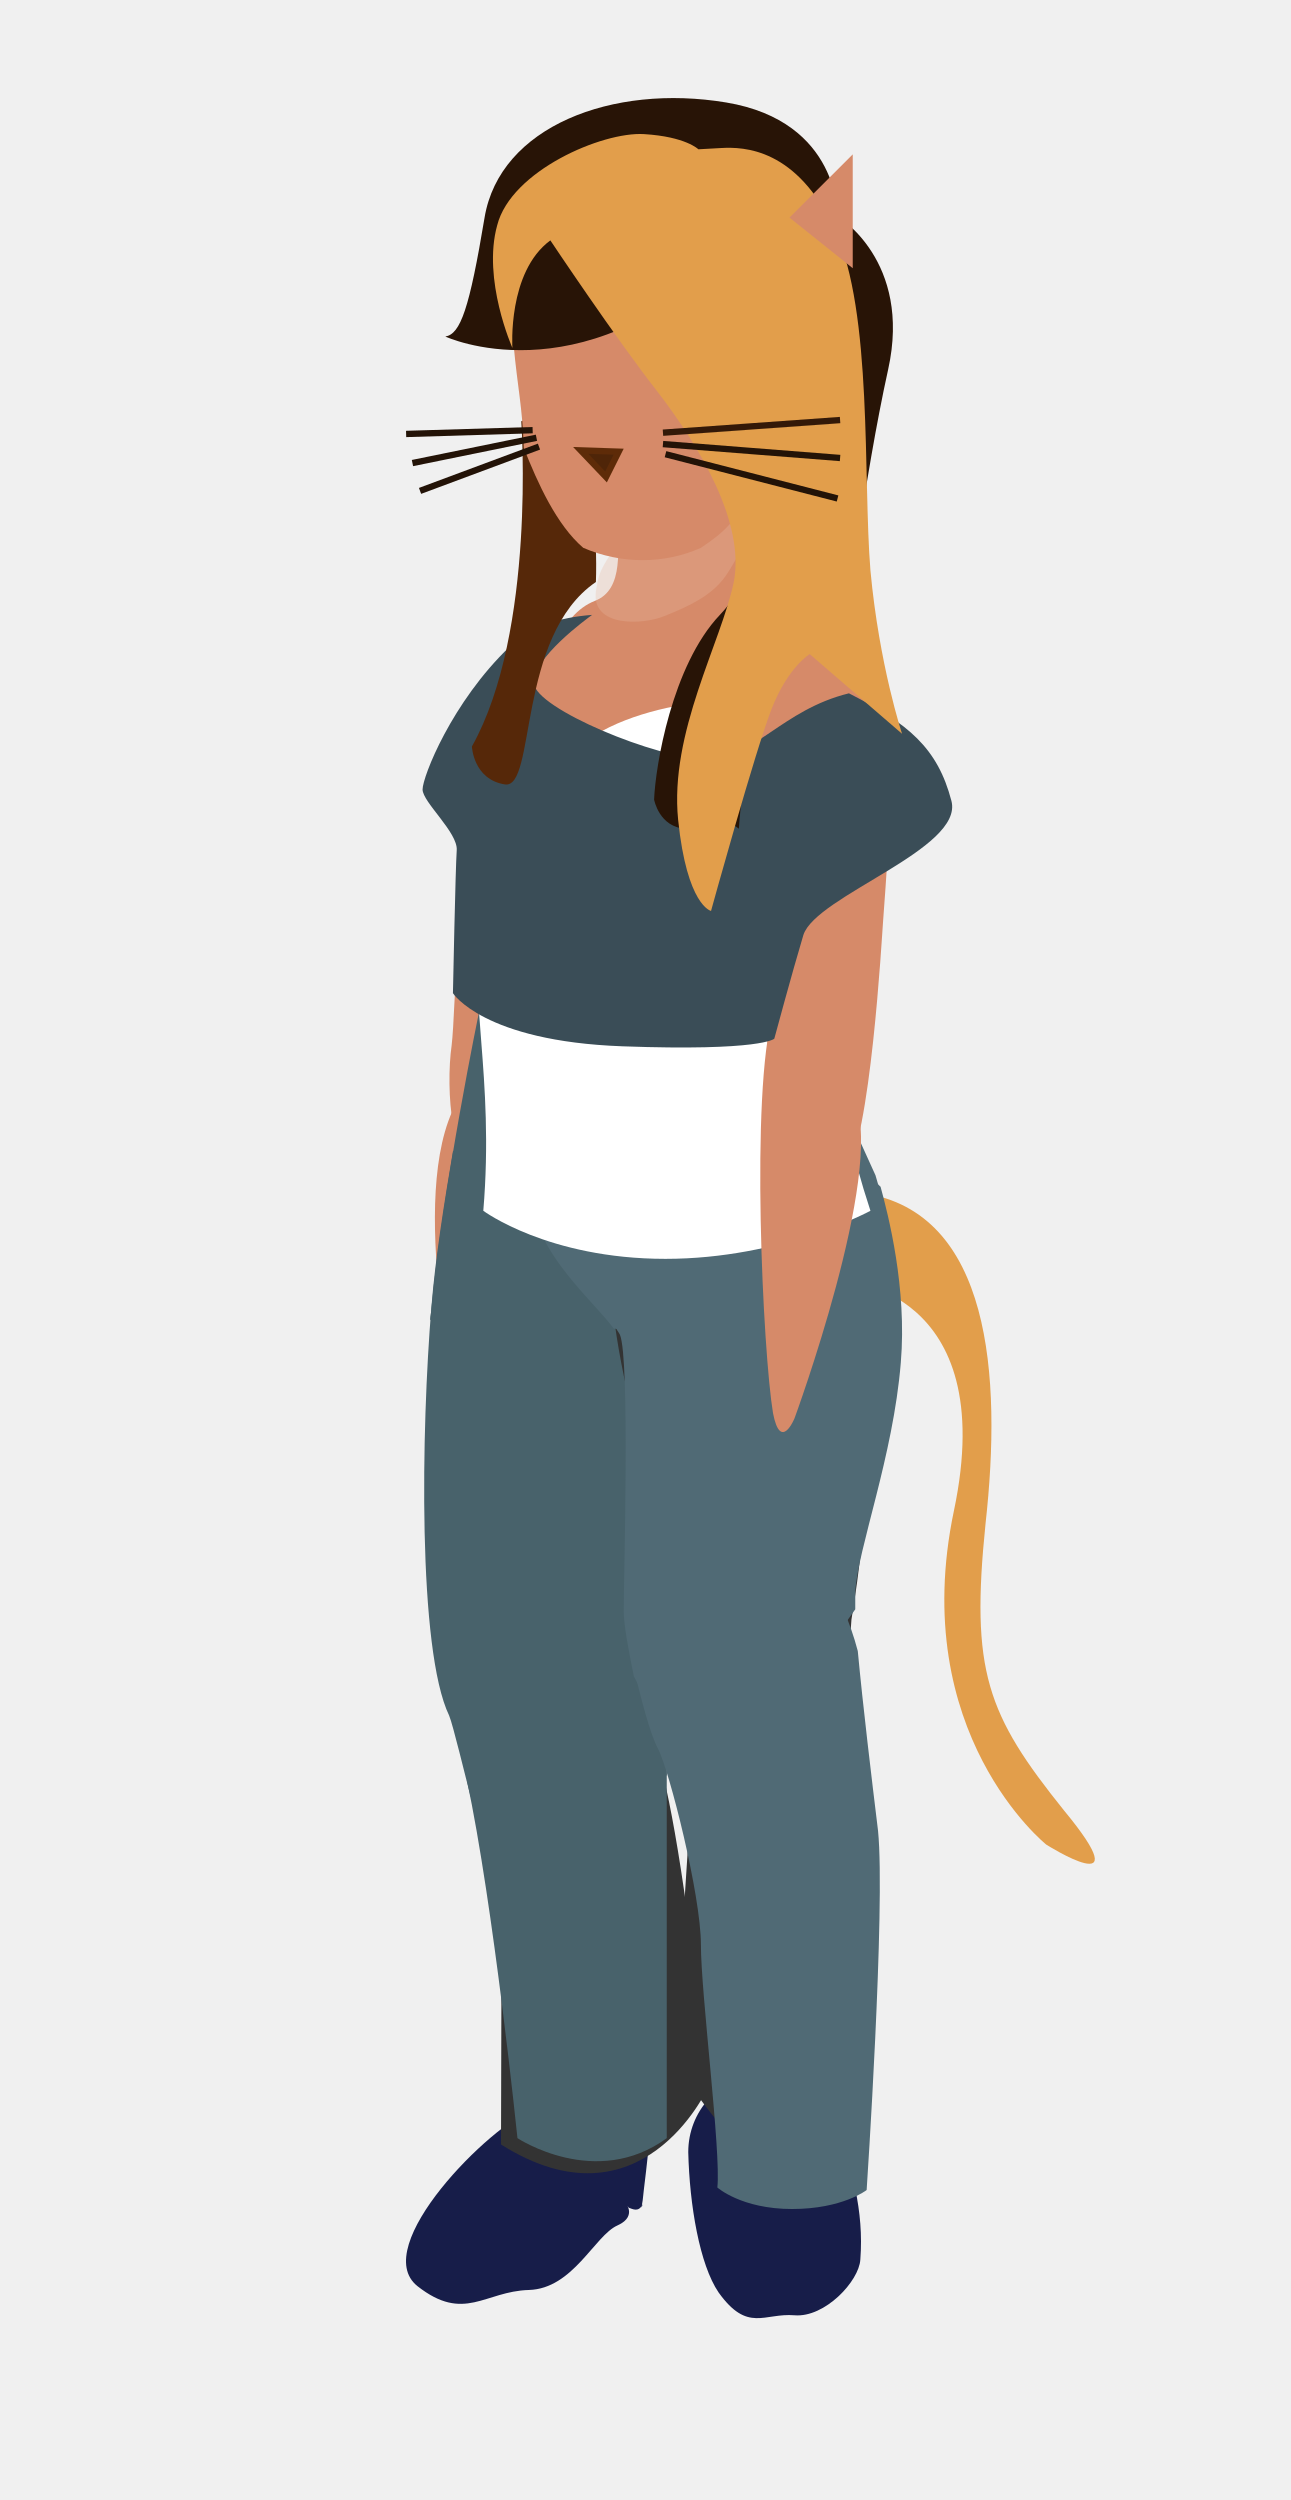
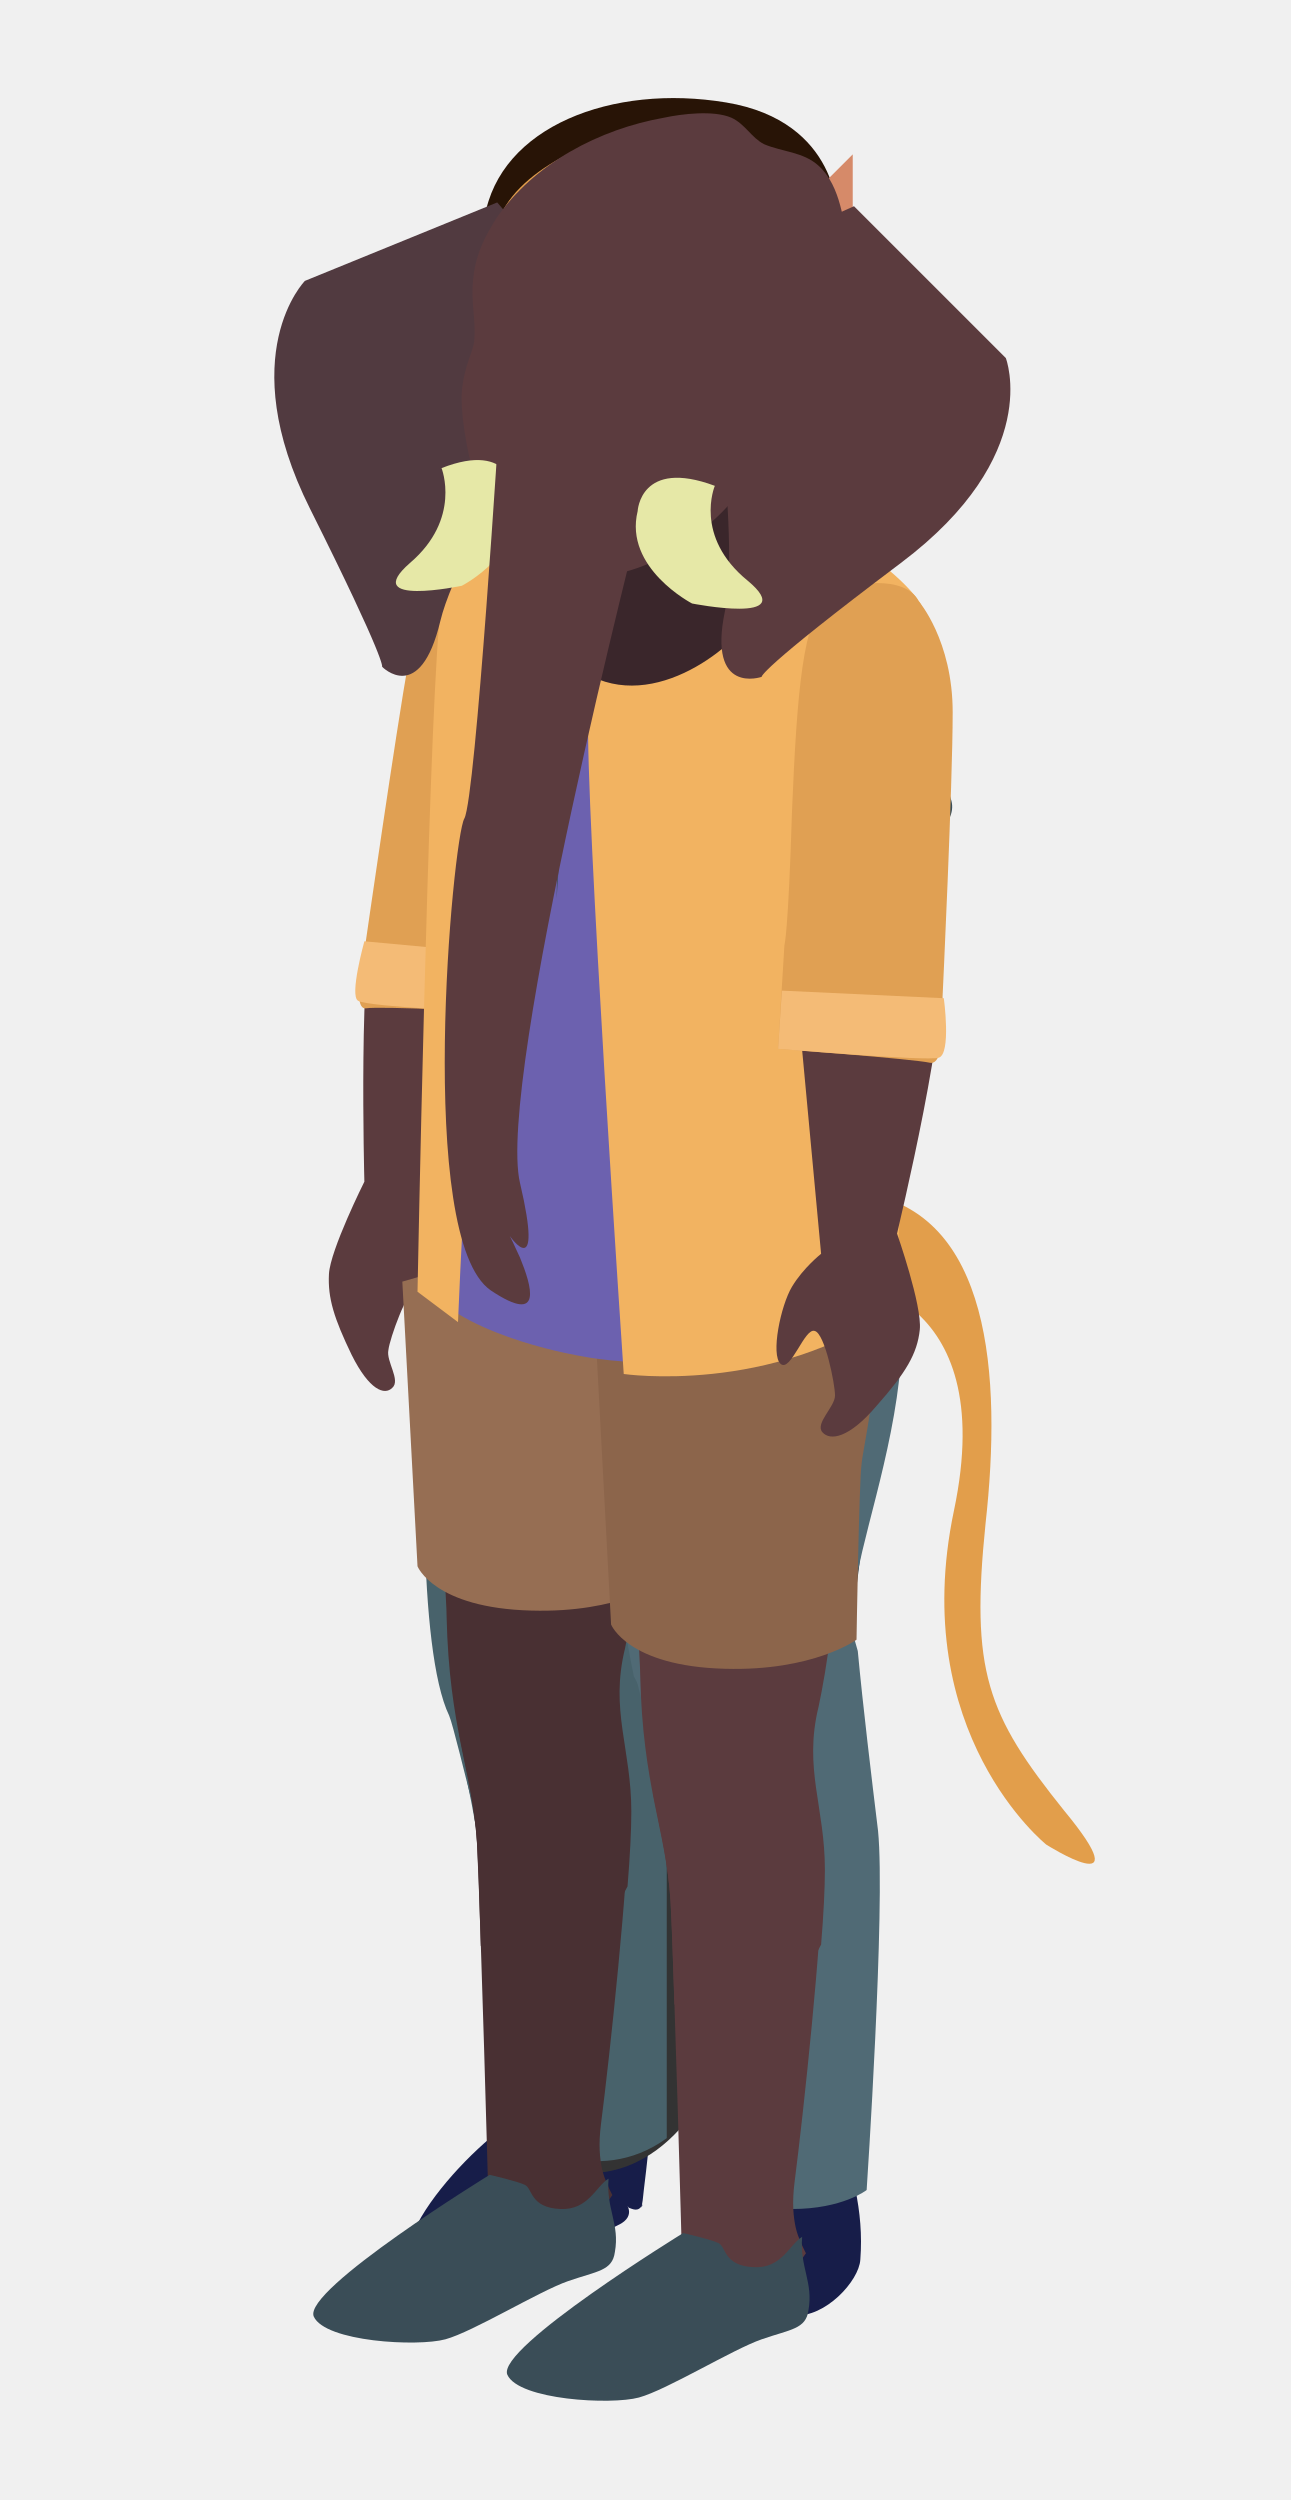
<svg xmlns="http://www.w3.org/2000/svg" version="1.1" id="Layer_1" x="0px" y="0px" viewBox="0 0 102 197.6" style="enable-background:new 0 0 102 197.6;" xml:space="preserve">
  <style type="text/css">
	.st0{fill:#D68A69;}
	.st1{fill:#E29E4B;}
	.st2{fill:#171D49;}
	.st3{fill:#333333;}
	.st4{fill:#48626B;}
	.st5{fill:#506A75;}
	.st6{fill:#FFFFFF;}
	.st7{opacity:0.3;fill:#E8B9A0;enable-background:new    ;}
	.st8{fill:#3A4D57;}
	.st9{fill:#562809;}
	.st10{fill:#281406;}
	.st11{fill:none;stroke:#331908;stroke-width:0.5;stroke-miterlimit:10;}
	.st12{fill:none;stroke:#231307;stroke-width:0.5;stroke-miterlimit:10;}
	.st13{fill:#4F2508;stroke:#5E2B08;stroke-width:0.5;stroke-miterlimit:10;}
+ 	.st14{fill:#5B3B3E;}
+ 	.st15{fill:#E0A053;}
+ 	.st16{fill:#F4BB76;}
+ 	.st17{fill:#493033;}
+ 	.st18{fill:#966E53;}
+ 	.st19{fill:#8C654B;}
+ 	.st20{fill:#6C61AF;}
+ 	.st21{fill:#F2B361;}
+ 	.st22{fill:#513A40;}
+ 	.st23{fill:#3A262B;}
+ 	.st24{fill:#E6E8A7;}
</style>
  <g id="_x30_0">
    <path id="arm_x5F_back_x5F_bot" class="st0" d="M36.2,111.2c0,0-4.3-18.1,0.3-24.7s5.9,1.3,5.9,1.3C38.1,114,36.2,111.2,36.2,111.2   z" />
    <path id="arm_x5F_back_x5F_top" class="st0" d="M45.7,73.8c-1.8,6.6-1.2,14.7-7.6,17.9c-2.4,1.2-2.9-5.6-2.4-9.1   c0.3-2.4,0.7-17.4,0.9-18.3c0.8-5.6,1.5-14.9,7.5-14C51.3,51.4,47.4,67.2,45.7,73.8z" />
    <path id="CAT_x5F_tail" class="st1" d="M66.6,101.2c0,0,12.5,0.6,8.8,18.2s7.3,26.4,7.3,26.4s7.6,4.8,1.4-2.7   c-6.1-7.6-7.4-11-6.2-22.7c1.3-11.7,0.4-24.6-9.7-26.1S66.6,101.2,66.6,101.2z" />
    <path id="foot_x5F_back" class="st2" d="M33,180.7c3.7,2.9,5.3,0.4,8.8,0.3c3.5-0.1,5.2-4.3,7-5.1s0.3-2.1,0.9-1.4   c0.3,0.1,0.8,0.4,1.1-0.3c0,0-0.2,0.8,0-0.3c0.1-1.3,1.6-11.4-0.2-8.2c-2.8,0.1-5.7,0.4-8.4,1C38.8,167.9,29.1,177.6,33,180.7z" />
    <path id="leg_x5F_back_x5F_bot" class="st3" d="M39.7,130.8l-0.1,38.7c11.1,7,16.3-4.4,16.3-4.4c-2.9-30.1-5.5-29.8-5.5-29.8   C46.9,122.1,39.7,130.8,39.7,130.8z" />
    <path id="leg_x5F_back_x5F_top" class="st3" d="M38,98.5c-0.8,11.3,2.1,23.5,1.6,34.8c-0.6,11.3,12.9,11.3,13,2.6s0.2-8,0.4-18.1   c0.1-10.1-0.6-15.2-1.7-24.5C46.7,94.8,38.7,87.4,38,98.5z" />
    <path id="CAT_x5F_leg_x5F_back_x5F_bot" class="st4" d="M50,137.6c1.2,0.6,2.1,1.4,2.7,2.4v29c-5.6,4.1-11.8,0-11.8,0   s-1.9-18.5-4-28.3C40.7,137.2,45.3,134.8,50,137.6z" />
    <path id="CAT_x5F_leg_x5F_back_x5F_top" class="st4" d="M56,92.6c0,0.8,0,2.3,0,3.3l-3.3,22v22.4c-2.1,2.7-5.4,4.3-8.7,3.2   c-3-0.6-5,0.8-6.8-1.5c-0.4-1.5-1.4-5.7-1.7-6.4c-2.5-5.2-2.2-22.7-1.4-32.3c0.3-3.8,1-8.2,1.7-12.3C41.6,87.7,51.1,87.8,56,92.6z" />
    <path id="CAT_x5F_hip_x5F_back" class="st4" d="M34,104.3c0-0.3,0.1-0.6,0.1-0.9c0.9-9.6,3.8-23.6,3.8-23.6L52,76.4l6,6.4   l-3.5,23.4C48.2,108.1,38.9,108.7,34,104.3z" />
    <g id="foot_x5F_front">
      <path class="st2" d="M60,164c-3.2,0.2-5.6,2.9-5.6,6.1c0.1,4.2,0.9,8.9,2.4,11.1c2.3,3.2,3.6,1.6,6,1.8s5.1-2.7,5.2-4.4    c0.3-3.9-0.7-7.3-1.9-10.6C65.2,165.3,62.7,163.8,60,164L60,164z" />
    </g>
    <path id="leg_x5F_front_x5F_bot" class="st3" d="M53.3,162.7c0,0,3.2,5.9,6.8,8c3.6,2.2,6.6,0.2,6.6,0.2l0.8-8.2   c-0.6-20.3-3.3-29.7-3.3-29.7l-9,0.2L53.3,162.7z" />
    <path id="leg_x5F_front_x5F_top" class="st3" d="M48.3,97.9c-0.7,10.2,4.8,21.6,4.8,31.3c0,14.1,13,15.4,13,15.4l1.2-16.6   c0,0,1.5-8.7,1.1-13.5c-1.1-12.5-2.8-19.4-2.8-19.4S48.7,93.5,48.3,97.9z" />
-     <path id="CAT_x5F_leg_x5F_front_x5F_bot" class="st5" d="M61,119.6c2.8,1.9,5.6,6.3,6.8,10.9c0.4,4.3,1.1,10.1,1.6,14.2   c0.6,6-0.9,28.4-0.9,28.4s-1.9,1.5-5.9,1.5c-4,0-5.9-1.7-5.9-1.7c0.3-2.8-1.3-15.3-1.3-19.2s-2.5-13.8-3.4-15.5   c-0.6-1.1-1.4-4.1-2-6.8C49.9,124.3,53.2,115.3,61,119.6z" />
+     <path id="CAT_x5F_leg_x5F_front_x5F_bot" class="st5" d="M61,119.6c2.8,1.9,5.6,6.3,6.8,10.9c0.4,4.3,1.1,10.1,1.6,14.2   c0.6,6-0.9,28.4-0.9,28.4s-1.9,1.5-5.9,1.5s-5.9-1.7-5.9-1.7c0.3-2.8-1.3-15.3-1.3-19.2s-2.5-13.8-3.4-15.5c-0.6-1.1-1.4-4.1-2-6.8   C49.9,124.3,53.2,115.3,61,119.6z" />
    <path id="CAT_x5F_leg_x5F_front_x5F_top" class="st5" d="M53,135.6c-1.1-0.4-2.1-1.5-2.9-3.1c-0.4-2-0.8-4-0.8-5.2   c0-2.6,0.5-19.9-0.3-21.8c-0.1-0.2-0.2-0.3-0.3-0.5c-0.9-6.6,3.8-13.5,10.3-14.4c3.6,0,7.8,0.5,10.6,3.2c0.6,2.2,2.1,8,1.6,13.9   c-0.6,7.4-3.4,14.7-3.6,18.1c0,0.4,0,0.9,0,1.4C63.9,132.6,58.5,137.2,53,135.6z" />
-     <path id="CAT_x5F_hip_x5F_front" class="st5" d="M42.4,80.9l3.4-4.3c0,0,14.1-0.2,14.5-0.2c0.4,0,3.5,4.6,3.5,4.6l5.4,11.9   c0,0,0.4,1.3,0.9,3.4c-3.1,7.4-13.1,10.2-21.6,8.7c-1.4-1.9-5-5-6.1-8.5C41.1,92.5,42.4,80.9,42.4,80.9z" />
-     <path id="chest" class="st0" d="M48.8,40.9c0,2.3,0.6,5.7-1.8,6.6c-5.5,2.2-4.8,15.3-1.6,15.7c5,0.8,21.7-8.2,19.9-12.2L60,46.8V39   C56.6,34.5,48.8,41,48.8,40.9z" />
+     <path id="CAT_x5F_hip_x5F_front" class="st5" d="M42.4,80.9l3.4-4.3c0,0,14.1-0.2,14.5-0.2s3.5,4.6,3.5,4.6l5.4,11.9   c0,0,0.4,1.3,0.9,3.4C67,103.7,57,106.5,48.5,105c-1.4-1.9-5-5-6.1-8.5C41.1,92.5,42.4,80.9,42.4,80.9z" />
+     <path id="chest" class="st0" d="M48.8,40.9c0,2.3,0.6,5.7-1.8,6.6c-5.5,2.2-4.8,15.3-1.6,15.7C50.4,64,67.1,55,65.3,51L60,46.8V39   C56.6,34.5,48.8,41,48.8,40.9z" />
    <path id="top" class="st6" d="M66.6,75.6c1.9-6.7,0-6.1-1.9-7.4s-5.7-6.8-5.1-13c0,0-11.6-0.2-15.5,5.6c0,0-0.3-1.1-3.1-7.7   c0,0-2.6,4.5-4.6,7.6s2.7,8.6,1.7,12.6c-1.2,4.9,1,11.7,0.1,22.4c0,0,5.1,3.8,14.4,3.8c9.2,0,16.2-3.8,16.2-3.8   C65.7,86.3,65.8,80.3,66.6,75.6z" />
    <path id="arm_x5F_front_x5F_top" class="st0" d="M69.8,72.8c-0.1,1.3-1,17.4-3,19.9c-2.3,2.9-5.7-8.1-5.9-9.2   c-0.8-4.3-3.3-13.6-3.2-18.5s0.5-15,6.8-15.2C72,49.8,70.2,66.9,69.8,72.8z" />
    <path id="arm_x5F_front_x5F_bot" class="st0" d="M62.8,112.1c0,0-1.1,2.7-1.7-0.4c-0.8-4.8-1.8-25.4,0-31.6c4.1-13.8,6.5,7,6.5,7   C69.9,92.8,62.8,112.1,62.8,112.1z" />
    <path id="neck" class="st7" d="M57.3,45.6c1.2-1.7,2.4-4.4,2.8-6.5C56.8,34.8,48.3,40,48.3,40c-0.1,1-0.1,2.2-0.3,3.3   c0.1-0.1,0.1-0.1,0.2-0.2c0.2-0.3,0.5-0.2,0.7,0c0.7-0.9,1.5-1.8,1.9-2.7c0.3-0.6,1.3-0.3,1,0.3c-0.7,1.4-3,2.1-3.8,3.5   c-0.6,1-0.7,1.3-0.9,2.5c-0.4,2.9,3.7,2.7,5.4,2C54.5,47.9,56.2,47.1,57.3,45.6z" />
-     <path id="CAT_x5F_top" class="st8" d="M61.2,82.1c0,0-1,1-12,0.6c-11-0.4-13.4-4.2-13.4-4.2s0.2-9.9,0.3-11.3   c0.1-1.4-2.7-3.8-2.7-4.8c0-1,2.3-6.9,6.9-11.3c1.7-1.6,3.9-2.3,6.5-2.5c-0.4,0.3-4.7,3.4-4.6,5.4c0.1,2,9.8,6,13.6,6   c3.8,0,6-3.9,11.3-5.2c4.7,2.4,7,4.3,8.1,8.5c1,3.8-10.7,7.5-11.7,10.6C62.6,76.9,61.2,82.1,61.2,82.1z" />
+     <path id="CAT_x5F_top" class="st8" d="M61.2,82.1c0,0-1,1-12,0.6s-13.4-4.2-13.4-4.2s0.2-9.9,0.3-11.3s-2.7-3.8-2.7-4.8   s2.3-6.9,6.9-11.3c1.7-1.6,3.9-2.3,6.5-2.5c-0.4,0.3-4.7,3.4-4.6,5.4c0.1,2,9.8,6,13.6,6s6-3.9,11.3-5.2c4.7,2.4,7,4.3,8.1,8.5   c1,3.8-10.7,7.5-11.7,10.6C62.6,76.9,61.2,82.1,61.2,82.1z" />
    <path id="hair_x5F_back" class="st9" d="M47.1,46c-6.3,4.3-4.7,16.4-7.2,16s-2.6-3-2.6-3c5.1-9.1,3.9-25.7,3.9-25.7   C47.8,29.9,47.1,46,47.1,46z" />
    <path id="head" class="st0" d="M40.6,27.3c0.3,3.3,0.7,4.9,0.8,8.1c1.1,2.8,2.6,6.1,4.7,7.9c3,1.3,6.4,1.3,9.3,0   c0.9-0.6,1.7-1.2,2.3-1.9c2.7-2.8,1.2-1,3.8-5.4c2.6-4.4,8.2-12.2,2.8-19.3C59,9.6,47.3,9,41.5,16.6C38.9,20.1,40.2,23.9,40.6,27.3   z" />
    <path id="hair_x5F_front" class="st10" d="M57.3,20.4c-11.6,11.1-22.1,6.2-22.1,6.2c1.2-0.2,1.9-2.2,3.1-9.4   C39.5,10,48.4,6.6,57.4,8.1s8.8,9,8.8,9s5.9,3.5,4,12.1s-3.4,20.7-3.4,20.7c-7.4-2.6-8.4,15.6-8.4,15.6c-1.2-1-2.2,0.1-4.2,0   c-2.1-0.1-2.5-2.3-2.5-2.3c0.1-2.6,1.4-10.6,5.2-14.6s3.1-9.8,3.1-9.8c-1.2-2.4-0.3-3.8-0.3-3.8c1.1,0.9,1.5-0.8,1.9-2.2   c0.4-1.4,2.5-4.7,0.5-5.3c-2-0.6-2.9,2.7-2.9,2.7C54,27.3,57.4,20.4,57.3,20.4z" />
-     <path id="CAT_x5F_hair" class="st1" d="M43.5,19c0,0,5.2,7.8,8.5,12c3.3,4.3,6.9,10.3,6,15c-1,4.8-5.1,11.9-4.4,18.8   c0.7,6.8,2.6,7.2,2.6,7.2s3.5-12.7,4.8-16c1.3-3.3,3-4.3,3-4.3l7.3,6.3c0,0-1.8-5.4-2.5-12.9C68.2,37.8,69,24.7,66,18.2   c-3-6.5-7.2-6.6-9-6.5c-1.8,0.1-1.8,0.1-1.8,0.1s-1-1-4.3-1.2c-3.3-0.2-10.5,2.9-11.6,7.2c-1.2,4.3,1.2,9.7,1.2,9.7   S40.1,21.5,43.5,19z" />
+     <path id="CAT_x5F_hair" class="st1" d="M43.5,19c0,0,5.2,7.8,8.5,12c3.3,4.3,6.9,10.3,6,15c-1,4.8-5.1,11.9-4.4,18.8   c0.7,6.8,2.6,7.2,2.6,7.2s3.5-12.7,4.8-16s3-4.3,3-4.3l7.3,6.3c0,0-1.8-5.4-2.5-12.9C68.2,37.8,69,24.7,66,18.2s-7.2-6.6-9-6.5   s-1.8,0.1-1.8,0.1s-1-1-4.3-1.2s-10.5,2.9-11.6,7.2c-1.2,4.3,1.2,9.7,1.2,9.7S40.1,21.5,43.5,19z" />
    <polyline id="ear" class="st0" points="62.4,17.2 67.4,21.2 67.4,12.2  " />
    <line id="whisker_x5F_left_x5F_top" class="st11" x1="66.4" y1="33.2" x2="52.4" y2="34.2" />
    <line id="whisker_x5F_left_x5F_mid" class="st12" x1="66.4" y1="36.2" x2="52.4" y2="35.1" />
    <line id="whisker_x5F_left_x5F_bot" class="st12" x1="66.2" y1="39.4" x2="52.6" y2="35.9" />
    <line id="whisker_x5F_right_x5F_bot" class="st12" x1="33.2" y1="38.8" x2="42.6" y2="35.3" />
    <line id="whisker_x5F_right_x5F_mid" class="st12" x1="32.6" y1="36.6" x2="42.4" y2="34.6" />
    <line id="whisker_x5F_right_x5F_top" class="st12" x1="32.1" y1="34.3" x2="42.1" y2="34" />
    <polygon id="nose" class="st13" points="47.9,37.7 45.9,35.6 48.9,35.7  " />
+     <path id="ELEPHANT_x5F_arm_x5F_back_x5F_bot" class="st14" d="M29.7,72.5c-1.4,1.9-0.9,20.9-0.9,20.9s-2.7,5.4-2.8,7.3   s0.4,3.5,1.8,6.4c1.4,2.8,2.6,3.2,3.2,2.6c0.7-0.6-0.5-2.1-0.3-3c0.1-0.9,1.5-4.8,2.2-4.9c0.7-0.2,1,3.5,1.8,2.9   c0.8-0.7,0.8-4.6,0.3-6.2c-0.5-1.6-1.5-2.8-1.5-2.8l5.1-20" />
+     <g id="ELEPHANT_x5F_arm_x5F_back_x5F_top">
+       <path class="st15" d="M32.3,52.2c-1,5.6-3.4,22.3-3.4,22.3s-1.2,5.3,0,5.2c1.2-0.2,10.3,0.3,10.3,0.3l1-8.1c0,0-0.1-0.8,1.3-10.5    c1.4-9.7,1.9-15.2,0.6-17c-1.3-1.7-4.9-2.6-6.1-0.7C36,43.7,33.2,46.4,32.3,52.2z" />
+       <path class="st16" d="M39.1,80c0,0-10-0.4-10.8-0.9c-0.7-0.4,0.5-4.7,0.5-4.7l10.8,1L39.1,80z" />
+     </g>
+     <path id="ELEPHANT_x5F_leg_x5F_back_x5F_bot" class="st17" d="M48.4,173.5c-0.3-0.6-0.6-1.2-0.8-2l0,0c-0.2-0.9-0.3-2-0.1-3.6   c0.7-5.4,2.2-19.5,2.2-24.5c0-2-0.3-3.7-0.5-5.3c-1.5-1.5-3.5-2.6-5-3.5c-2.6-1.5-6,0.1-7.9,2.5c0.6,3,1.2,5.4,1.4,8.6   c0.3,5.8,0.9,28,0.9,28s-0.7,0.8-1.7,2c0.7,0.7,1.6,1.4,2.2,2C42.7,179.3,46.3,176.6,48.4,173.5z" />
+     <path id="ELEPHANT_x5F_foot_x5F_back" class="st8" d="M38.7,171.9c0,0,2.2,0.5,2.8,0.8c0.6,0.3,0.4,1.8,2.8,1.9   c2.2,0.1,2.8-1.8,3.8-2.4c-0.2,2.4,0.9,3.6,0.5,5.8c-0.2,1.5-1.4,1.5-3.7,2.3s-7.5,4-9.7,4.6c-2.2,0.6-9.5,0.2-10.4-1.8   C23.9,181,38.7,171.9,38.7,171.9z" />
+     <g id="ELEPHANT_x5F_leg_x5F_back_x5F_top">
+       <path class="st17" d="M49.6,149.1c0.2-2.4,0.3-4.5,0.3-5.9c0-5-1.7-8-0.5-12.9c0.3-1.4,0.7-3.6,1-6.2c-4.7,2.1-10.2,2.7-15.2,1    c0,1,0.1,1.9,0.1,2.7c0.2,8.8,2,12.1,2.4,17.8c0.1,1.7,0.2,4.7,0.3,8.2c0.3,0.4,0.7,0.7,1.1,0.9C44,156.6,47.5,153.3,49.6,149.1z" />
+       <path class="st18" d="M49.3,97.4c-3.8-0.2-17.5,3.9-17.5,3.9l1.2,22.5c0,0,1.3,3.3,9,3.5c7,0.2,10.4-2.3,10.4-2.3    s0.2-12.6,0.4-13.9c0.1-1.2,1.3-6.1,1.5-13.2C54.3,97.9,53.1,97.7,49.3,97.4z" />
+     </g>
+     <path id="ELEPHANT_x5F_leg_x5F_front_x5F_bot" class="st14" d="M63.7,178.1c-0.3-0.6-0.6-1.2-0.8-2l0,0c-0.2-0.9-0.3-2-0.1-3.6   C63.5,167.1,65,153,65,148c0-2-0.3-3.7-0.5-5.3c-1.5-1.5-3.5-2.6-5-3.5c-2.6-1.5-6,0.1-7.9,2.5c0.6,3,1.2,5.4,1.4,8.6   c0.3,5.8,0.9,28,0.9,28s-0.7,0.8-1.7,2c0.7,0.7,1.6,1.4,2.2,2C58,183.9,61.6,181.2,63.7,178.1z" />
+     <path id="ELEPHANT_x5F_foot_x5F_front" class="st8" d="M54,176.5c0,0,2.2,0.5,2.8,0.8c0.6,0.3,0.4,1.8,2.8,1.9   c2.2,0.1,2.8-1.8,3.8-2.4c-0.2,2.4,0.9,3.6,0.5,5.8c-0.2,1.5-1.4,1.5-3.7,2.3s-7.5,4-9.7,4.6c-2.2,0.6-9.5,0.2-10.4-1.8   C39.2,185.6,54,176.5,54,176.5z" />
+     <g id="ELEPHANT_x5F_leg_x5F_front_x5F_top">
+       <path class="st14" d="M64.9,153.7c0.2-2.4,0.3-4.5,0.3-5.9c0-5-1.7-8-0.5-12.9c0.3-1.4,0.7-3.6,1-6.2c-4.7,2.1-10.2,2.7-15.2,1    c0,1,0.1,1.9,0.1,2.7c0.2,8.8,2,12.1,2.4,17.8c0.1,1.7,0.2,4.7,0.3,8.2c0.3,0.4,0.7,0.7,1.1,0.9C59.3,161.2,62.8,157.9,64.9,153.7    z" />
+       <path class="st19" d="M64.6,102c-3.8-0.2-17.5,3.9-17.5,3.9l1.2,22.5c0,0,1.3,3.3,9,3.5c7,0.2,10.4-2.3,10.4-2.3    s0.2-12.6,0.4-13.9c0.1-1.2,1.3-6.1,1.5-13.2C69.6,102.5,68.4,102.3,64.6,102z" />
+     </g>
+     <g id="ELEPHANT_x5F_top">
+       <path class="st20" d="M33.8,101.9c3.4,3.9,12.2,5.3,12.2,5.3s13.3,2.8,24.5-4.6c0,0,0.3-32.9,2.5-41.8s2.3-12.5-4.7-16.6    c-2.1-1.2-4.2-2.5-6.4-3.6c-2.2-1.2-4.8-1.9-7.2-2.9c-2.1-0.9-4.4-1.9-6.7-2.3c-2.4-0.4-5-1.5-7.3-0.3c-2,1-3.6,2.8-4.4,4.7    c-1.7,3.7-1.6,15.9-2.1,25.3S33.9,101.8,33.8,101.9z M44.3,66.4c-0.1,1.4-0.2,3-0.3,4.6v-0.1C44,69.5,44.1,68,44.3,66.4z" />
+       <path class="st21" d="M53.4,42.3l6.8-3.4c0,0,6.6,3.3,9.5,5.7c3,2.4,3.3,3.6,3.3,3.6l-0.6,25.7l-1.7,29.5    c-9.8,6.9-21.4,5.2-21.4,5.2s-3.1-45.7-2.8-52.2c0.2-6.5,2.3-13.5,2.3-13.5L53.4,42.3z" />
+       <path class="st15" d="M58.7,35.5l0.8,0.8l1.2,3.3c0,0,0.5,1.5-1,3.5c-1.6,2-9.5,6.8-9.5,5.9s-1.4-6.2-1.4-6.2s0,0,3.3-1.2    c3.3-1.3,6.7-4.2,6.7-4.2L58.7,35.5z" />
+       <path class="st21" d="M45,37.6c-1.5-0.9-2.3-3.1-2.3-3.1c-5.6,0.9-7.1,4.2-8,14.9c-0.9,10.7-1.7,52.7-1.7,52.7l3.2,2.4    c0,0,0.3-7.3,0.6-11.6s2.5-34.6,3.1-39.2c0.6-4.6,2.9-10.8,4.4-13.9L45,37.6z" />
+       <path class="st15" d="M44,36.7c0,0-1.3,1.1-1.9,2.4s-0.3,4.6-0.3,4.6s2.2-3.1,2.5-3.9c0.3-0.7,1.1-1.9,1.1-1.9    C44.4,37.4,44,36.7,44,36.7z" />
+     </g>
+     <path id="ELEPHANT_x5F_arm_x5F_front_x5F_bot" class="st14" d="M74.1,76.7c1.3,2.1-3.2,20.8-3.2,20.8s2,5.7,1.8,7.6   c-0.2,1.9-1.1,3.4-3.4,6c-2.2,2.6-3.7,2.8-4.3,2.1c-0.6-0.7,1-2,1-2.9s-0.8-4.9-1.6-5.1c-0.8-0.3-1.9,3.3-2.7,2.6s0-4.6,0.9-6.1   c0.9-1.5,2.3-2.6,2.3-2.6L63,78.7" />
+     <g id="ELEPHANT_x5F_arm_x5F_front_x5F_top">
+       <path class="st15" d="M75.3,56.3c0,5.7-0.8,22.5-0.8,22.5s0.4,5.5-1,5.2c-1.3-0.3-12-1.1-12-1.1l0.5-8.2c0,0,0.3-0.8,0.6-10.6    c0.4-9.7,0.9-15.2,2.8-16.8c1.9-1.5,6.2-1.8,7.2,0.2C72.6,47.5,75.3,50.6,75.3,56.3z" />
+       <path class="st16" d="M61.5,82.9c0,0,11.8,1,12.7,0.7c1-0.3,0.4-4.7,0.4-4.7l-12.8-0.6L61.5,82.9z" />
+     </g>
+     <g id="ELEPHANT_x5F_head">
+       <path class="st22" d="M34.8,49.1c-1.6,6.7-4.6,3.6-4.6,3.6s0.4-0.3-5.7-12.5s-0.4-18-0.4-18L39.3,16l6.4,7.5l2.5,1.1    C48.2,24.6,36.4,42.4,34.8,49.1z" />
+       <path class="st23" d="M42.3,42.5c-0.5,5.3-0.6,9.1,5,11.2c5.6,2.2,11.9-3.6,12.6-5.8c0.7-2.1-0.9-8.3,0.1-10.7    C60,37.2,42.7,37.2,42.3,42.5z" />
+       <path class="st14" d="M52.5,9.3c1.4-0.3,3.9-0.6,5.3,0c1.1,0.5,1.6,1.6,2.6,2.1c1.4,0.6,3.1,0.6,4.3,1.7c0.9,0.8,1.4,2,1.7,3.1    c0.7,2.5,1.1,5.6,0.5,8.2c-0.8,3.6-4.6,9.9-4.6,9.9s-4.2,5.4-6,6.9c-1.7,1.5-5.9,5.2-12.2,4.3S36.3,33.3,36.5,31s1-3.3,1-4.3    c0.1-1.5-0.3-3-0.1-4.6c0.1-1.5,0.7-3,1.5-4.3c0.1-0.2,0.2-0.3,0.3-0.5C42.2,12.9,47.4,10.2,52.5,9.3z" />
+       <path class="st14" d="M57.3,48.3c-1.4,6.7,2.9,5.2,2.9,5.2s-0.3-0.5,11-9s8.3-16.2,8.3-16.2l-12-12l-9.4,4.2l-2.9-0.1    C55.2,20.4,58.7,41.6,57.3,48.3z" />
+       <path class="st24" d="M36.5,46.3c0,0-8.1,1.7-4.1-1.8c4.1-3.5,2.5-7.5,2.5-7.5c5.6-2.2,5.8,2,5.8,2C41.8,43.6,36.5,46.3,36.5,46.3    z" />
+       <path class="st14" d="M39.5,32.7H50l0.7,7.9c0,0-11.5,44.8-9.6,52.9s-0.8,4.2-0.8,4.2s0.4,0.8,0.8,1.7c0.9,2.2,1.9,5.4-2.3,2.6    c-6-4.1-3-35.8-2.1-37.3c0.9-1.6,2.8-32.1,2.8-32.1V32.7z" />
+       <path class="st24" d="M54.7,47.7c0,0,8.6,1.7,4.4-1.8c-4.3-3.5-2.6-7.5-2.6-7.5c-5.9-2.2-6.1,2-6.1,2    C49.3,44.9,54.7,47.7,54.7,47.7z" />
+     </g>
  </g>
</svg>
